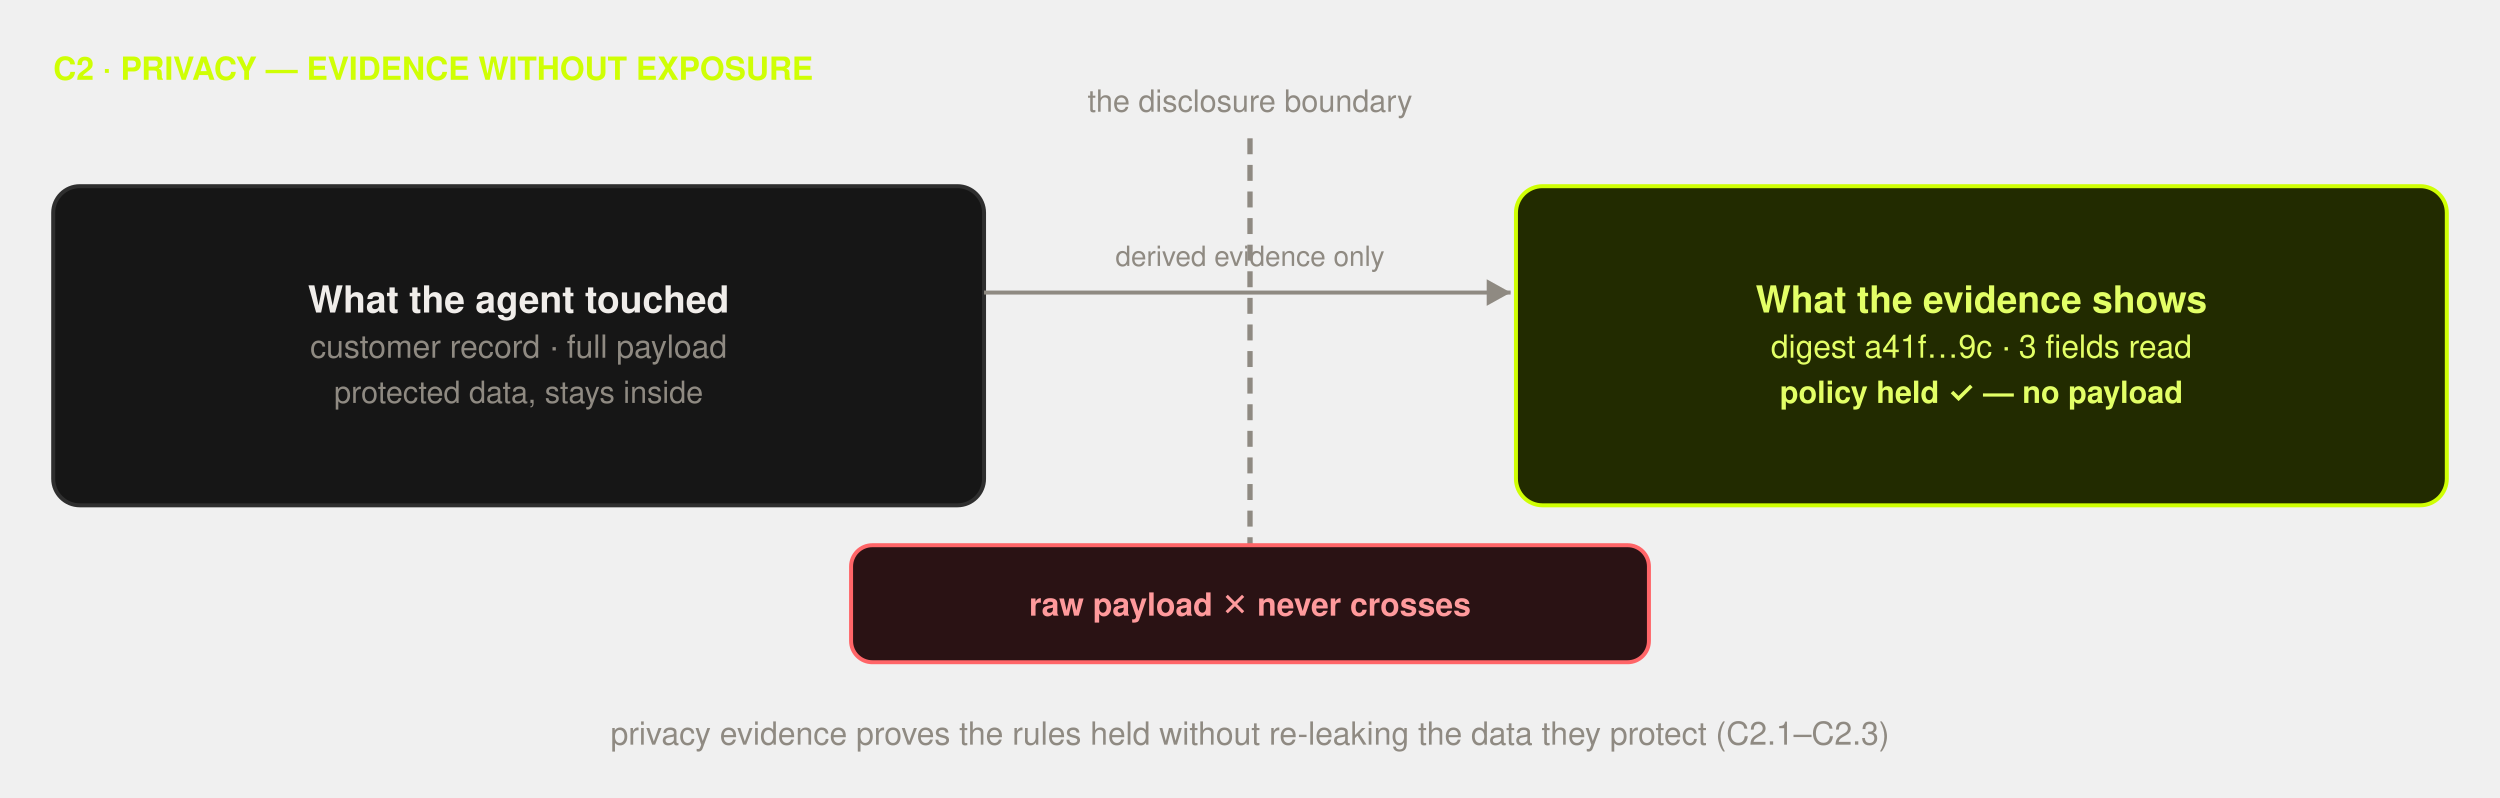
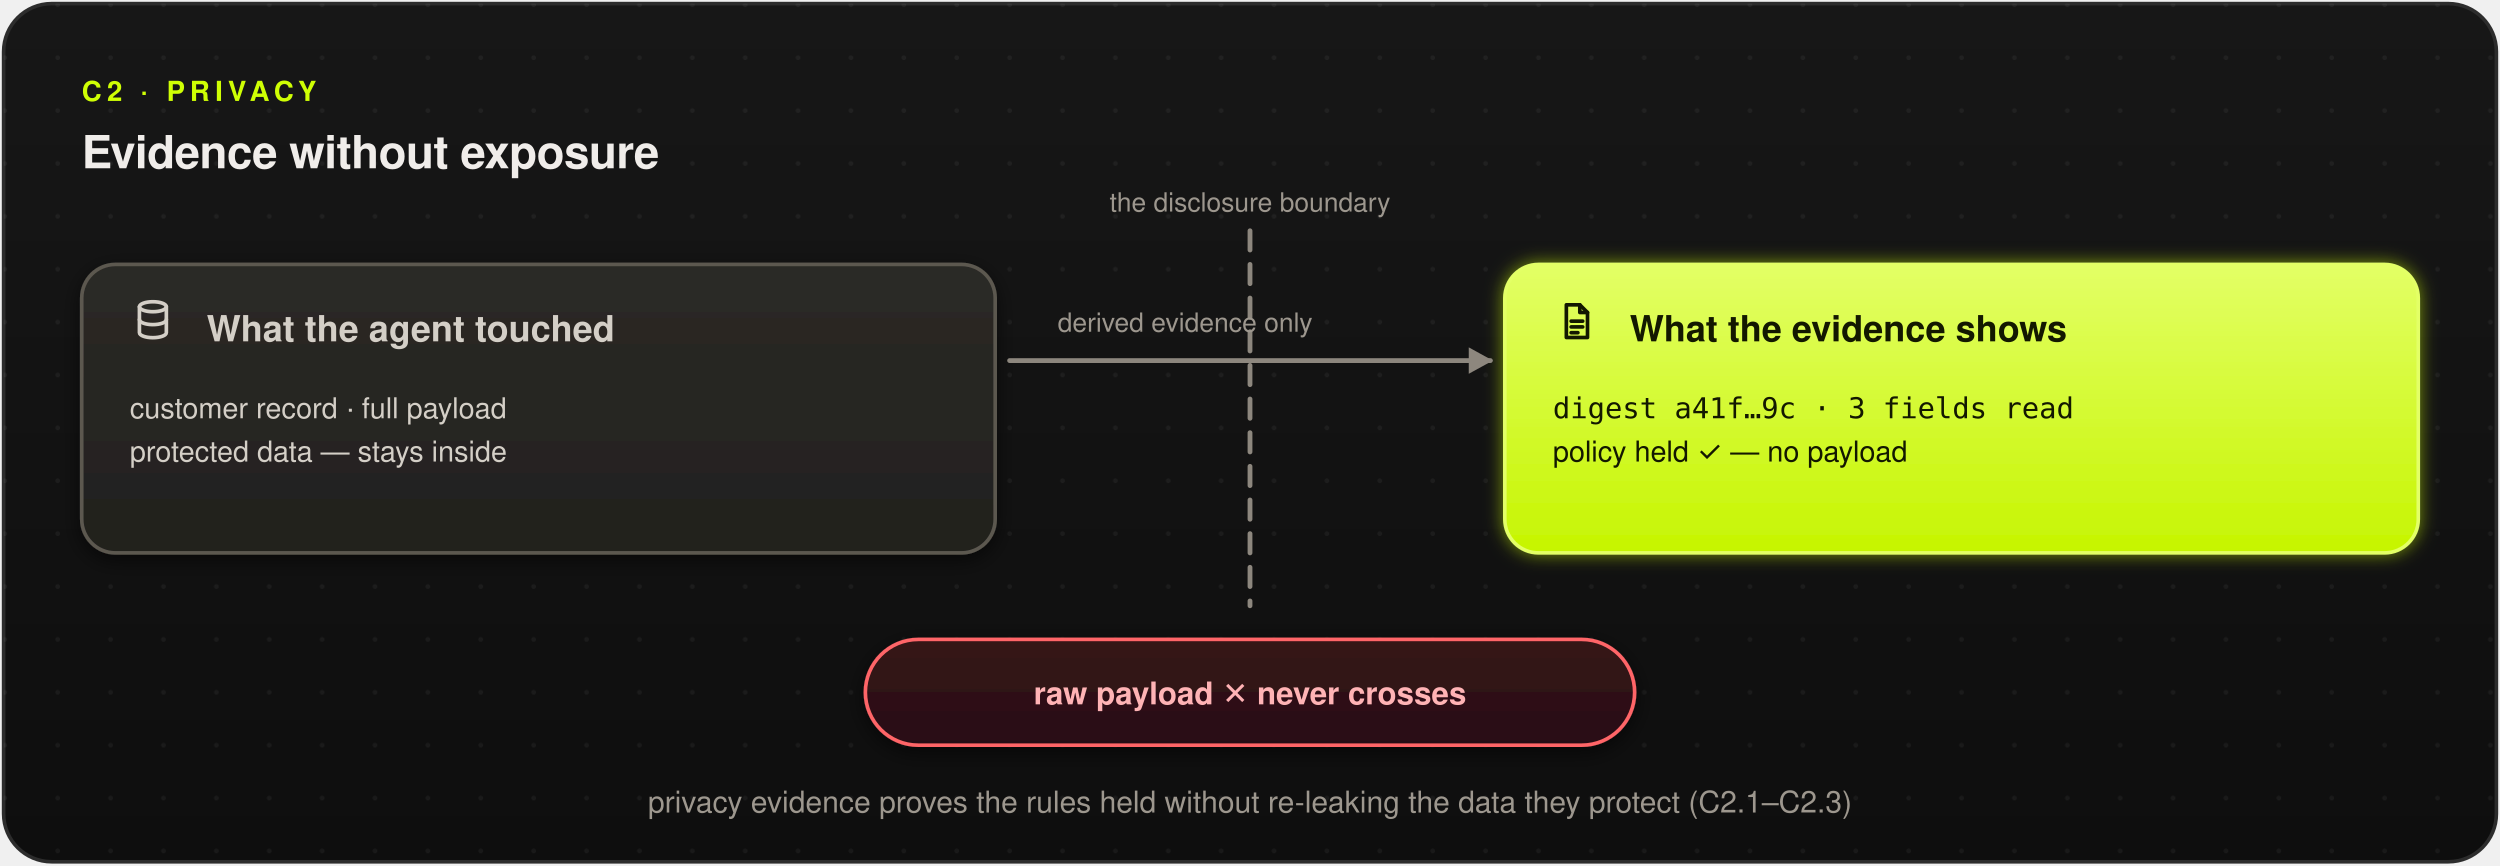
- <svg xmlns="http://www.w3.org/2000/svg" width="940" height="300" viewBox="0 0 940 300" font-family="Montserrat,'Source Sans 3',-apple-system,'Segoe UI',Helvetica,Arial,sans-serif">
-   <text x="20" y="30" font-size="12" fill="#cfff04" font-weight="600" text-anchor="start">C2 · PRIVACY — EVIDENCE WITHOUT EXPOSURE</text>
-   <rect x="20" y="70" width="350" height="120" rx="10" fill="#161616" stroke="#2e2e2e" stroke-width="1.5" />
-   <text x="195.0" y="117.5" font-size="14" fill="#f0edea" font-weight="600" text-anchor="middle">What the agent touched</text>
-   <text x="195.0" y="134.5" font-size="12" fill="#8f8a82" text-anchor="middle">customer record · full payload</text>
-   <text x="195.0" y="151.5" font-size="11.5" fill="#8f8a82" text-anchor="middle">protected data, stays inside</text>
-   <line x1="470" y1="52" x2="470" y2="235" stroke="#8f8a82" stroke-width="2" stroke-dasharray="6 4" />
-   <text x="470" y="42" font-size="11.5" fill="#8f8a82" text-anchor="middle">the disclosure boundary</text>
-   <rect x="570" y="70" width="350" height="120" rx="10" fill="#222b00" stroke="#cfff04" stroke-width="1.5" />
-   <text x="745.0" y="117.5" font-size="14" fill="#e3ff66" font-weight="600" text-anchor="middle">What the evidence shows</text>
-   <text x="745.0" y="134.5" font-size="12" fill="#e3ff66" text-anchor="middle">digest a41f…9c · 3 fields read</text>
-   <text x="745.0" y="151.5" font-size="11.5" fill="#e3ff66" font-weight="600" text-anchor="middle">policy held ✓ — no payload</text>
-   <line x1="370" y1="110" x2="568" y2="110" stroke="#8f8a82" stroke-width="1.5" />
-   <polygon points="568,110 559,105 559,115" fill="#8f8a82" />
-   <text x="470" y="100" font-size="10.5" fill="#8f8a82" text-anchor="middle">derived evidence only</text>
-   <rect x="320" y="205" width="300" height="44" rx="8" fill="#2a1214" stroke="#ff6568" stroke-width="1.5" />
-   <text x="470.0" y="231.5" font-size="12" fill="#ff9a9c" font-weight="600" text-anchor="middle">raw payload ✕  never crosses</text>
-   <text x="470" y="280" font-size="12" fill="#8f8a82" text-anchor="middle">privacy evidence proves the rules held without re-leaking the data they protect (C2.1–C2.3)</text>
+ <svg xmlns="http://www.w3.org/2000/svg" width="1040" height="360" viewBox="0 0 1040 360" font-family="Montserrat,'Source Sans 3',-apple-system,'Segoe UI',Helvetica,Arial,sans-serif">
+   <defs>
+     <linearGradient id="gPanel" x1="0" y1="0" x2="0" y2="1">
+       <stop offset="0" stop-color="#171717" />
+       <stop offset="1" stop-color="#0e0e0e" />
+     </linearGradient>
+     <linearGradient id="gCard" x1="0" y1="0" x2="0" y2="1">
+       <stop offset="0" stop-color="#242424" />
+       <stop offset="1" stop-color="#1b1b1b" />
+     </linearGradient>
+     <linearGradient id="gWarm" x1="0" y1="0" x2="0" y2="1">
+       <stop offset="0" stop-color="#2b2a26" />
+       <stop offset="1" stop-color="#22211e" />
+     </linearGradient>
+     <linearGradient id="gLime" x1="0" y1="0" x2="0" y2="1">
+       <stop offset="0" stop-color="#e3ff66" />
+       <stop offset="1" stop-color="#c6f500" />
+     </linearGradient>
+     <linearGradient id="gTint" x1="0" y1="0" x2="0" y2="1">
+       <stop offset="0" stop-color="#2a3608" />
+       <stop offset="1" stop-color="#1e2704" />
+     </linearGradient>
+     <linearGradient id="gRed" x1="0" y1="0" x2="0" y2="1">
+       <stop offset="0" stop-color="#361417" />
+       <stop offset="1" stop-color="#280f12" />
+     </linearGradient>
+     <linearGradient id="gInk" x1="0" y1="0" x2="0" y2="1">
+       <stop offset="0" stop-color="#e3ff66" />
+       <stop offset="1" stop-color="#cfff04" />
+     </linearGradient>
+     <linearGradient id="gGate" x1="0" y1="0" x2="0" y2="1">
+       <stop offset="0" stop-color="#222222" />
+       <stop offset="1" stop-color="#151515" />
+     </linearGradient>
+     <filter id="fShadow" x="-30%" y="-30%" width="160%" height="170%">
+       <feDropShadow dx="0" dy="2.5" stdDeviation="4" flood-color="#000000" flood-opacity="0.55" />
+     </filter>
+     <filter id="fGlow" x="-60%" y="-60%" width="220%" height="220%">
+       <feDropShadow dx="0" dy="0" stdDeviation="3.5" flood-color="#cfff04" flood-opacity="0.55" />
+     </filter>
+     <pattern id="pGrid" width="22" height="22" patternUnits="userSpaceOnUse">
+       <circle cx="2" cy="2" r="1" fill="#ffffff" opacity="0.05" />
+     </pattern>
+   </defs>
+   <rect x="1.5" y="1.5" width="1037" height="357" rx="20" fill="url(#gPanel)" stroke="#2c2c2c" stroke-width="1.5" />
+   <rect x="1.5" y="1.5" width="1037" height="357" rx="20" fill="url(#pGrid)" />
+   <text x="34" y="42" font-size="11.5" font-weight="700" letter-spacing="2.2" fill="#cfff04">C2 · PRIVACY</text>
+   <text x="34" y="70" font-size="19" font-weight="700" letter-spacing="-0.2" fill="#f0edea">Evidence without exposure</text>
+   <rect x="34" y="110" width="380" height="120" rx="14" fill="url(#gWarm)" stroke="#5c5850" stroke-width="1.5" filter="url(#fShadow)" />
+   <g transform="translate(54,124) scale(0.8)" fill="none" stroke="#d4cfc7" stroke-width="1.9" stroke-linecap="round" stroke-linejoin="round">
+     <path d="M12 4.5 m-7 0 a7 2.6 0 1 0 14 0 a7 2.6 0 1 0 -14 0" />
+     <path d="M5 4.5 V18 A7 2.6 0 0 0 19 18 V4.5" />
+     <path d="M5 11.2 A7 2.6 0 0 0 19 11.2" />
+   </g>
+   <text x="86" y="142" font-size="15" fill="#d4cfc7" text-anchor="start" font-weight="700">What the agent touched</text>
+   <text x="54" y="174" font-size="12" fill="#d4cfc7" text-anchor="start">customer record · full payload</text>
+   <text x="54" y="192" font-size="12" fill="#d4cfc7" text-anchor="start">protected data — stays inside</text>
+   <line x1="520" y1="96" x2="520" y2="252" stroke="#8d877e" stroke-width="2" stroke-dasharray="8 6" stroke-linecap="round" />
+   <text x="520" y="88" font-size="11" fill="#9d978e" text-anchor="middle">the disclosure boundary</text>
+   <rect x="626" y="110" width="380" height="120" rx="14" fill="url(#gLime)" stroke="#e3ff66" stroke-width="1.5" filter="url(#fGlow)" />
+   <g transform="translate(646,124) scale(0.8)" fill="none" stroke="#131800" stroke-width="1.9" stroke-linecap="round" stroke-linejoin="round">
+     <path d="M7 3.5 H14 L18 7.5 V20.5 H7 Z" />
+     <path d="M14 3.5 V7.5 H18" />
+     <path d="M9.5 12 H15.5 M9.5 15 H15.5 M9.5 18 H13" />
+   </g>
+   <text x="678" y="142" font-size="15" fill="#131800" text-anchor="start" font-weight="700">What the evidence shows</text>
+   <text x="646" y="174" font-size="12" fill="#131800" text-anchor="start" font-family="ui-monospace,'SF Mono',Menlo,Consolas,monospace">digest a41f…9c · 3 fields read</text>
+   <text x="646" y="192" font-size="12" fill="#131800" text-anchor="start">policy held ✓ — no payload</text>
+   <line x1="420" y1="150" x2="620" y2="150" stroke="#8d877e" stroke-width="2" stroke-linecap="round" />
+   <polygon points="621,150 611,144.5 611,155.5" fill="#8d877e" />
+   <text x="440" y="138" font-size="11" fill="#9d978e" text-anchor="start">derived evidence only</text>
+   <rect x="360" y="266" width="320" height="44" rx="22" fill="url(#gRed)" stroke="#ff6568" stroke-width="1.5" filter="url(#fShadow)" />
+   <text x="520" y="293" font-size="13" fill="#ffb3b5" text-anchor="middle" font-weight="700">raw payload ✕ never crosses</text>
+   <text x="520.0" y="338" font-size="12.5" fill="#9d978e" text-anchor="middle">privacy evidence proves the rules held without re-leaking the data they protect (C2.1–C2.3)</text>
</svg>
